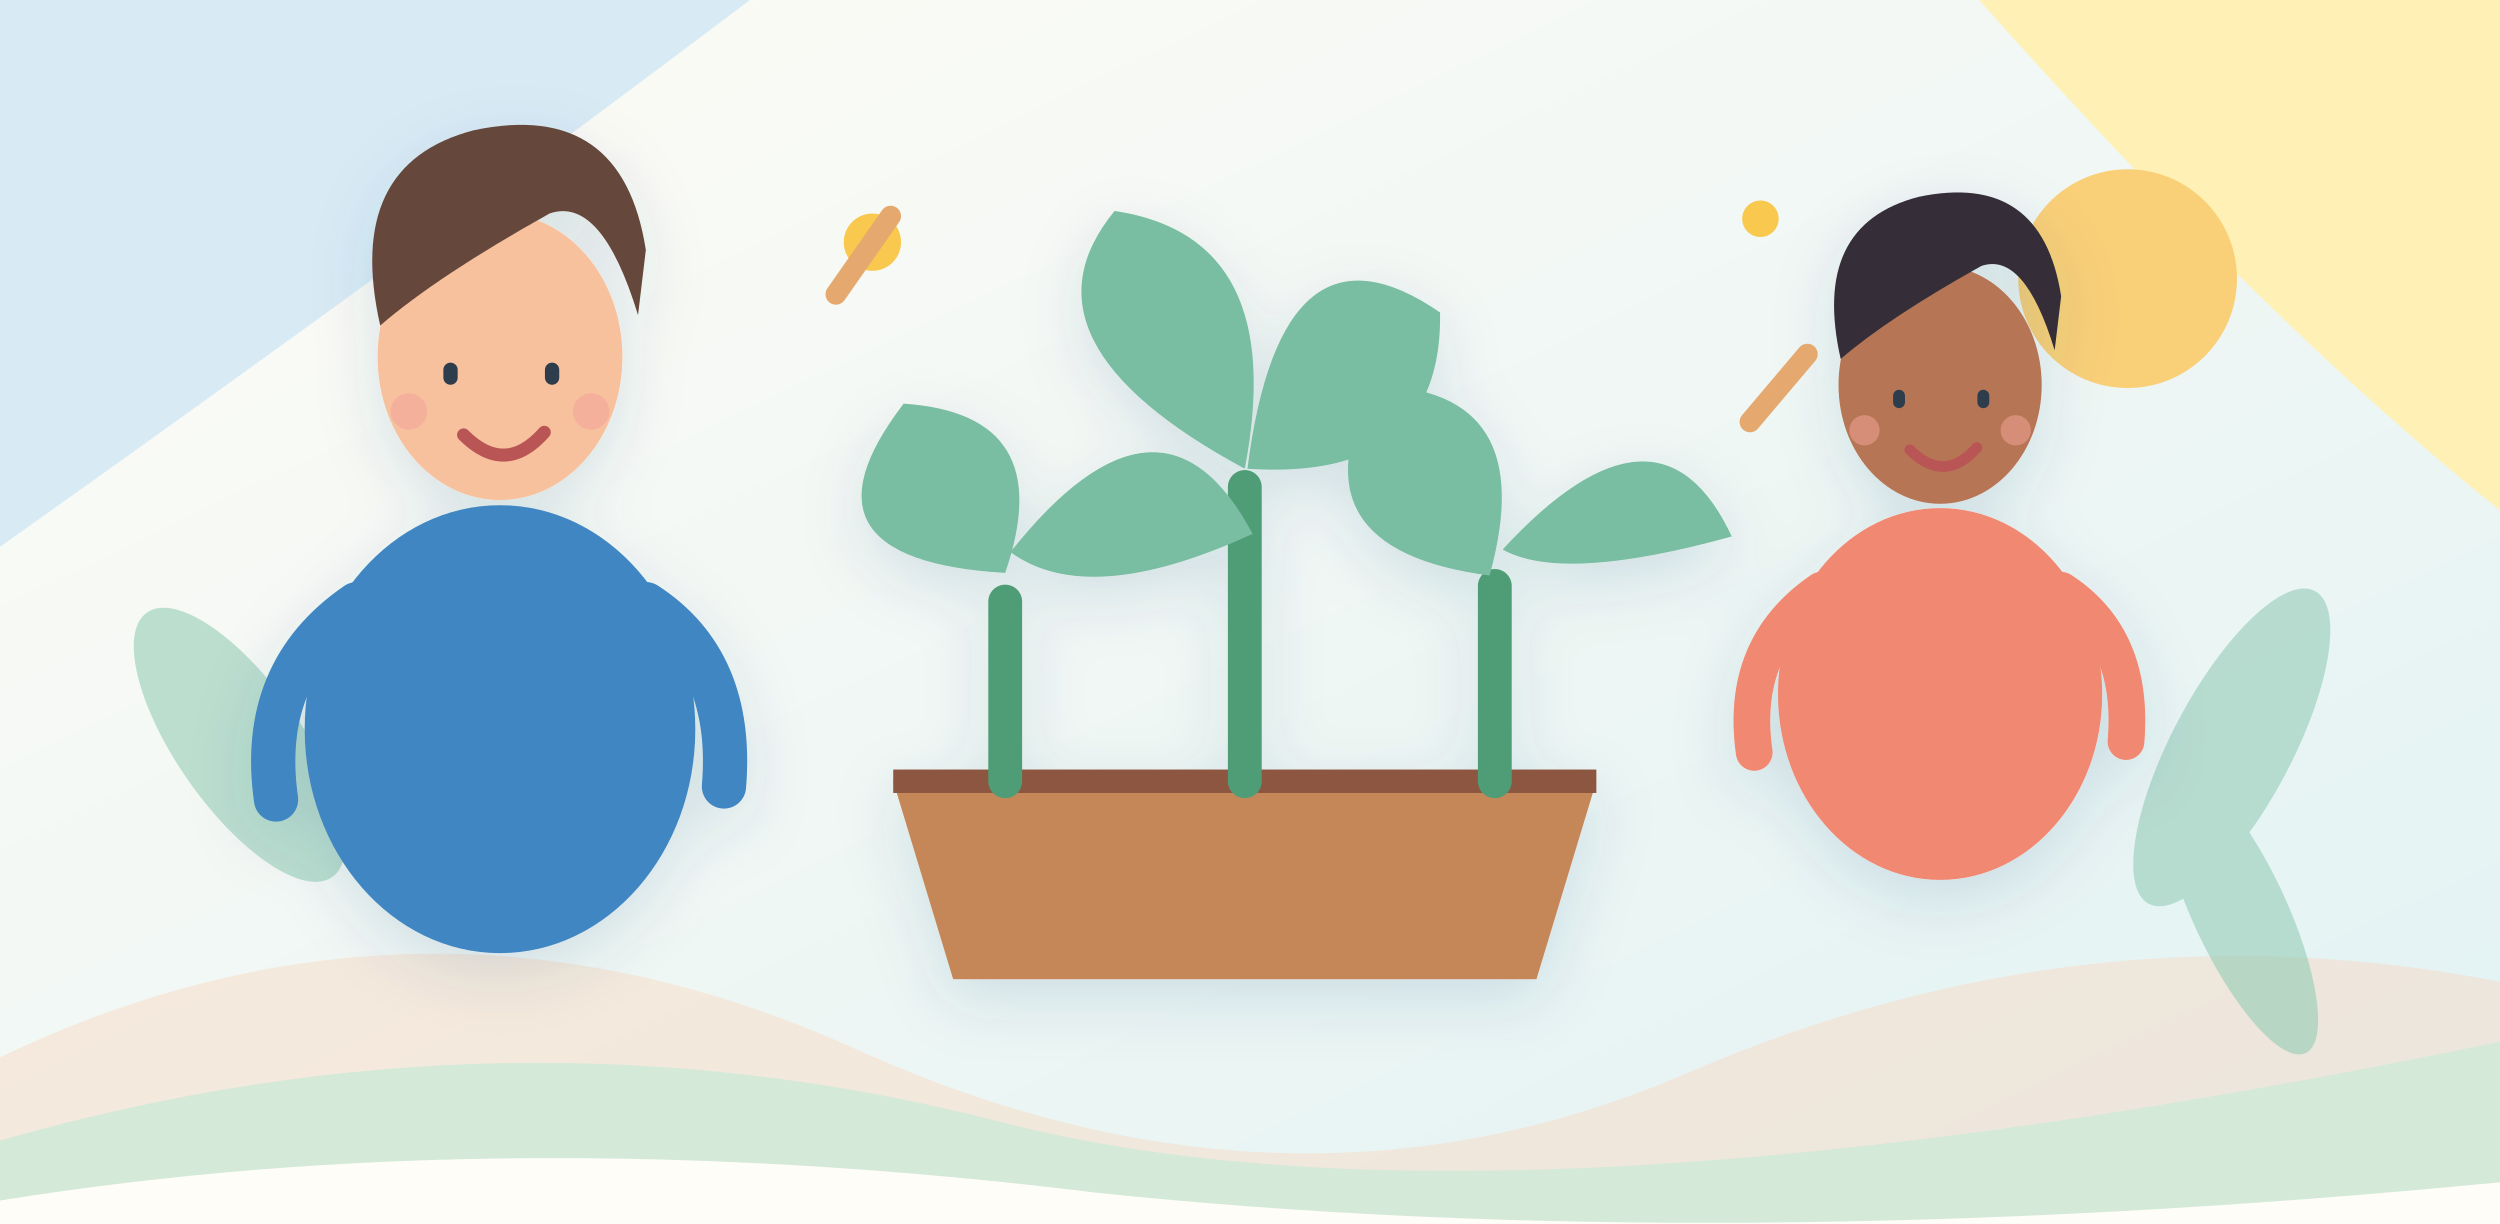
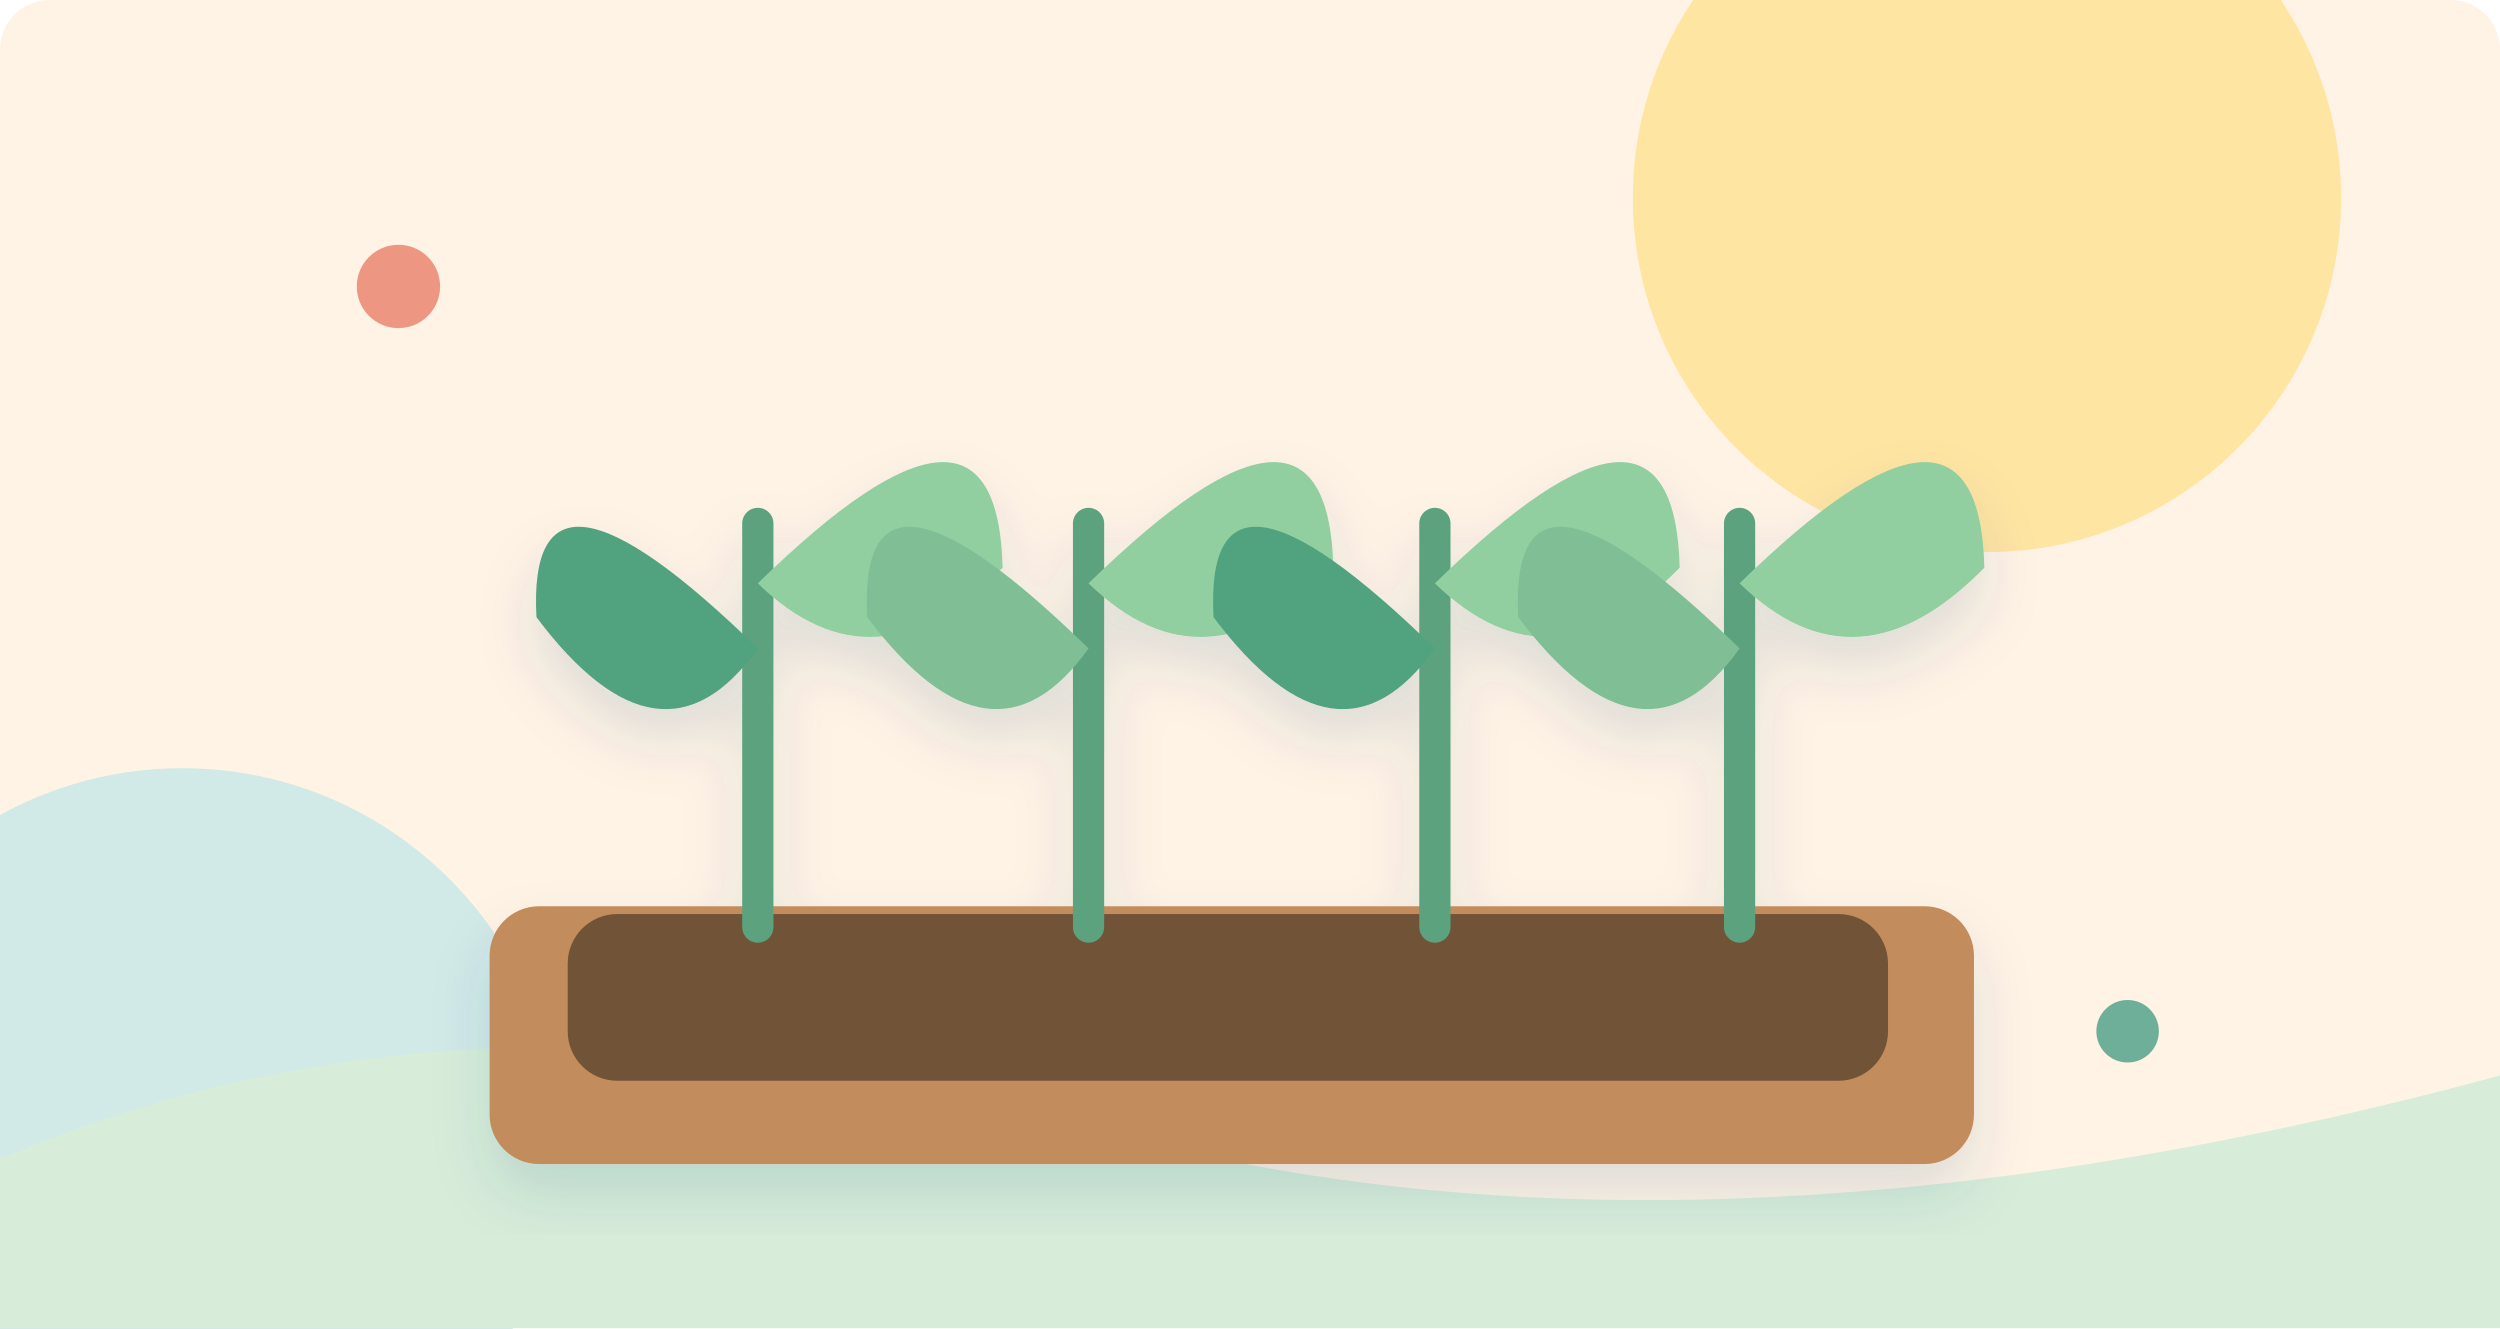
- <svg xmlns="http://www.w3.org/2000/svg" viewBox="0 0 960 470" role="img" aria-label="Ilustração alegre da comunidade escolar">
+ <svg xmlns="http://www.w3.org/2000/svg" viewBox="0 0 960 510">
  <defs>
-     <linearGradient id="bg" x2="1" y2="1">
-       <stop stop-color="#FFFCF5" />
-       <stop offset="1" stop-color="#E1F2F4" />
-     </linearGradient>
-     <filter id="sh">
-       <feDropShadow dx="0" dy="8" stdDeviation="12" flood-color="#1D4978" flood-opacity=".13" />
+     <filter id="shadow">
+       <feDropShadow dx="0" dy="12" stdDeviation="11" flood-color="#1C457A" flood-opacity=".13" />
    </filter>
  </defs>
-   <rect width="960" height="470" fill="url(#bg)" />
-   <path d="M0 0h288Q169 90 0 210Z" fill="#D8EBF5" />
-   <path d="M960 0H760Q870 124 960 196Z" fill="#FFF0B5" />
-   <circle cx="817" cy="107" r="42" fill="#F9D078" />
-   <path d="M0 406Q163 328 329 403T648 412T960 377V470H0Z" fill="#F9D7BE" opacity=".45" />
-   <path d="M0 438Q195 382 385 431T960 400V470H0Z" fill="#D4E9D8" />
-   <g opacity=".55" fill="#8CC9B1">
-     <ellipse cx="92" cy="286" rx="24" ry="62" transform="rotate(-35 92 286)" />
-     <ellipse cx="857" cy="287" rx="23" ry="68" transform="rotate(28 857 287)" />
-     <ellipse cx="860" cy="350" rx="18" ry="60" transform="rotate(-25 860 350)" />
+   <rect x="0" y="0" width="960" height="510" rx="19" fill="#FFF3E5" />
+   <circle cx="763" cy="76" r="136" fill="#FFE5A2" />
+   <circle cx="70" cy="440" r="145" fill="#D1E9E7" />
+   <path d="M0 445Q185 366 415 432T960 413V510H0Z" fill="#D7EDD9" />
+   <g filter="url(#shadow)">
+     <rect x="188" y="348" width="570" height="99" rx="19" fill="#C28C5C" />
+     <rect x="218" y="351" width="507" height="64" rx="19" fill="#715238" />
+     <path d="M291 356v-155" fill="none" stroke="#5BA27F" stroke-width="12" stroke-linecap="round" stroke-linejoin="round" />
+     <path d="M291 249q-89-87-85-12 48 64 85 12Z" fill="#51A27F" />
+     <path d="M291 224q92-90 94-6-49 50-94 6Z" fill="#91CFA0" />
+     <path d="M418 356v-155" fill="none" stroke="#5BA27F" stroke-width="12" stroke-linecap="round" stroke-linejoin="round" />
+     <path d="M418 249q-89-87-85-12 48 64 85 12Z" fill="#80BF95" />
+     <path d="M418 224q92-90 94-6-49 50-94 6Z" fill="#91CFA0" />
+     <path d="M551 356v-155" fill="none" stroke="#5BA27F" stroke-width="12" stroke-linecap="round" stroke-linejoin="round" />
+     <path d="M551 249q-89-87-85-12 48 64 85 12Z" fill="#51A27F" />
+     <path d="M551 224q92-90 94-6-49 50-94 6Z" fill="#91CFA0" />
+     <path d="M668 356v-155" fill="none" stroke="#5BA27F" stroke-width="12" stroke-linecap="round" stroke-linejoin="round" />
+     <path d="M668 249q-89-87-85-12 48 64 85 12Z" fill="#80BF95" />
+     <path d="M668 224q92-90 94-6-49 50-94 6Z" fill="#91CFA0" />
  </g>
-   <g filter="url(#sh)">
-     <g transform="translate(192 130) scale(1)">
-       <ellipse cx="0" cy="150" rx="75" ry="86" fill="#3F86C2" />
-       <path d="M-55 102q-38 26-31 75M56 102q34 22 30 70" fill="none" stroke="#3F86C2" stroke-width="17" stroke-linecap="round" />
-       <ellipse cy="7" cx="0" rx="47" ry="55" fill="#F7C19E" />
-       <path d="M-46-5q-14-62 36-75 57-12 66 46l-3 25Q39-55 19-48q-43 24-65 43" fill="#65473A" />
-       <path d="M-19 12v3m39-3v3" fill="none" stroke="#2E3D4C" stroke-width="5.5" stroke-linecap="round" />
-       <path d="M-14 37q16 16 31-1" fill="none" stroke="#B95655" stroke-width="5" stroke-linecap="round" />
-       <circle cx="-35" cy="28" r="7" fill="#F3A298" opacity=".55" />
-       <circle cx="35" cy="28" r="7" fill="#F3A298" opacity=".55" />
-     </g>
-     <g transform="translate(745 142) scale(0.83)">
-       <ellipse cx="0" cy="150" rx="75" ry="86" fill="#F18872" />
-       <path d="M-55 102q-38 26-31 75M56 102q34 22 30 70" fill="none" stroke="#F18872" stroke-width="17" stroke-linecap="round" />
-       <ellipse cy="7" cx="0" rx="47" ry="55" fill="#B67554" />
-       <path d="M-46-5q-14-62 36-75 57-12 66 46l-3 25Q39-55 19-48q-43 24-65 43" fill="#342F39" />
-       <path d="M-19 12v3m39-3v3" fill="none" stroke="#2E3D4C" stroke-width="5.5" stroke-linecap="round" />
-       <path d="M-14 37q16 16 31-1" fill="none" stroke="#B95655" stroke-width="5" stroke-linecap="round" />
-       <circle cx="-35" cy="28" r="7" fill="#F3A298" opacity=".55" />
-       <circle cx="35" cy="28" r="7" fill="#F3A298" opacity=".55" />
-     </g>
-     <g transform="translate(478 235)">
-       <path d="M-135 65h270l-23 76h-224z" fill="#C58759" />
-       <path d="M-135 65h270" stroke="#8D563F" stroke-width="9" />
-       <path d="M-92 65V-4m92 69V-48m96 113V-10" stroke="#509D77" stroke-width="13" stroke-linecap="round" />
-       <path d="M-92-15q-85-5-39-65 60 4 39 65m2-8q58-73 93-7-63 29-93 7M0-55q-91-49-50-99 67 10 50 99m1 0q13-102 74-60 1 65-74 60M94-14q-77-10-45-73 65 1 45 73m5-10q60-65 88-5-65 18-88 5" fill="#79BDA2" />
-     </g>
-   </g>
-   <g fill="#F8C84F">
-     <circle cx="335" cy="93" r="11" />
-     <circle cx="676" cy="84" r="7" />
-   </g>
-   <path d="M321 113l21-30m330 79 22-26" stroke="#E5A96F" stroke-width="8" stroke-linecap="round" />
-   <path d="M0 461q193-31 421-3 239 25 539-4v16H0Z" fill="#FFFDF8" />
+   <circle cx="153" cy="110" r="16" fill="#ED9783" />
+   <circle cx="817" cy="396" r="12" fill="#6DAF98" />
</svg>
